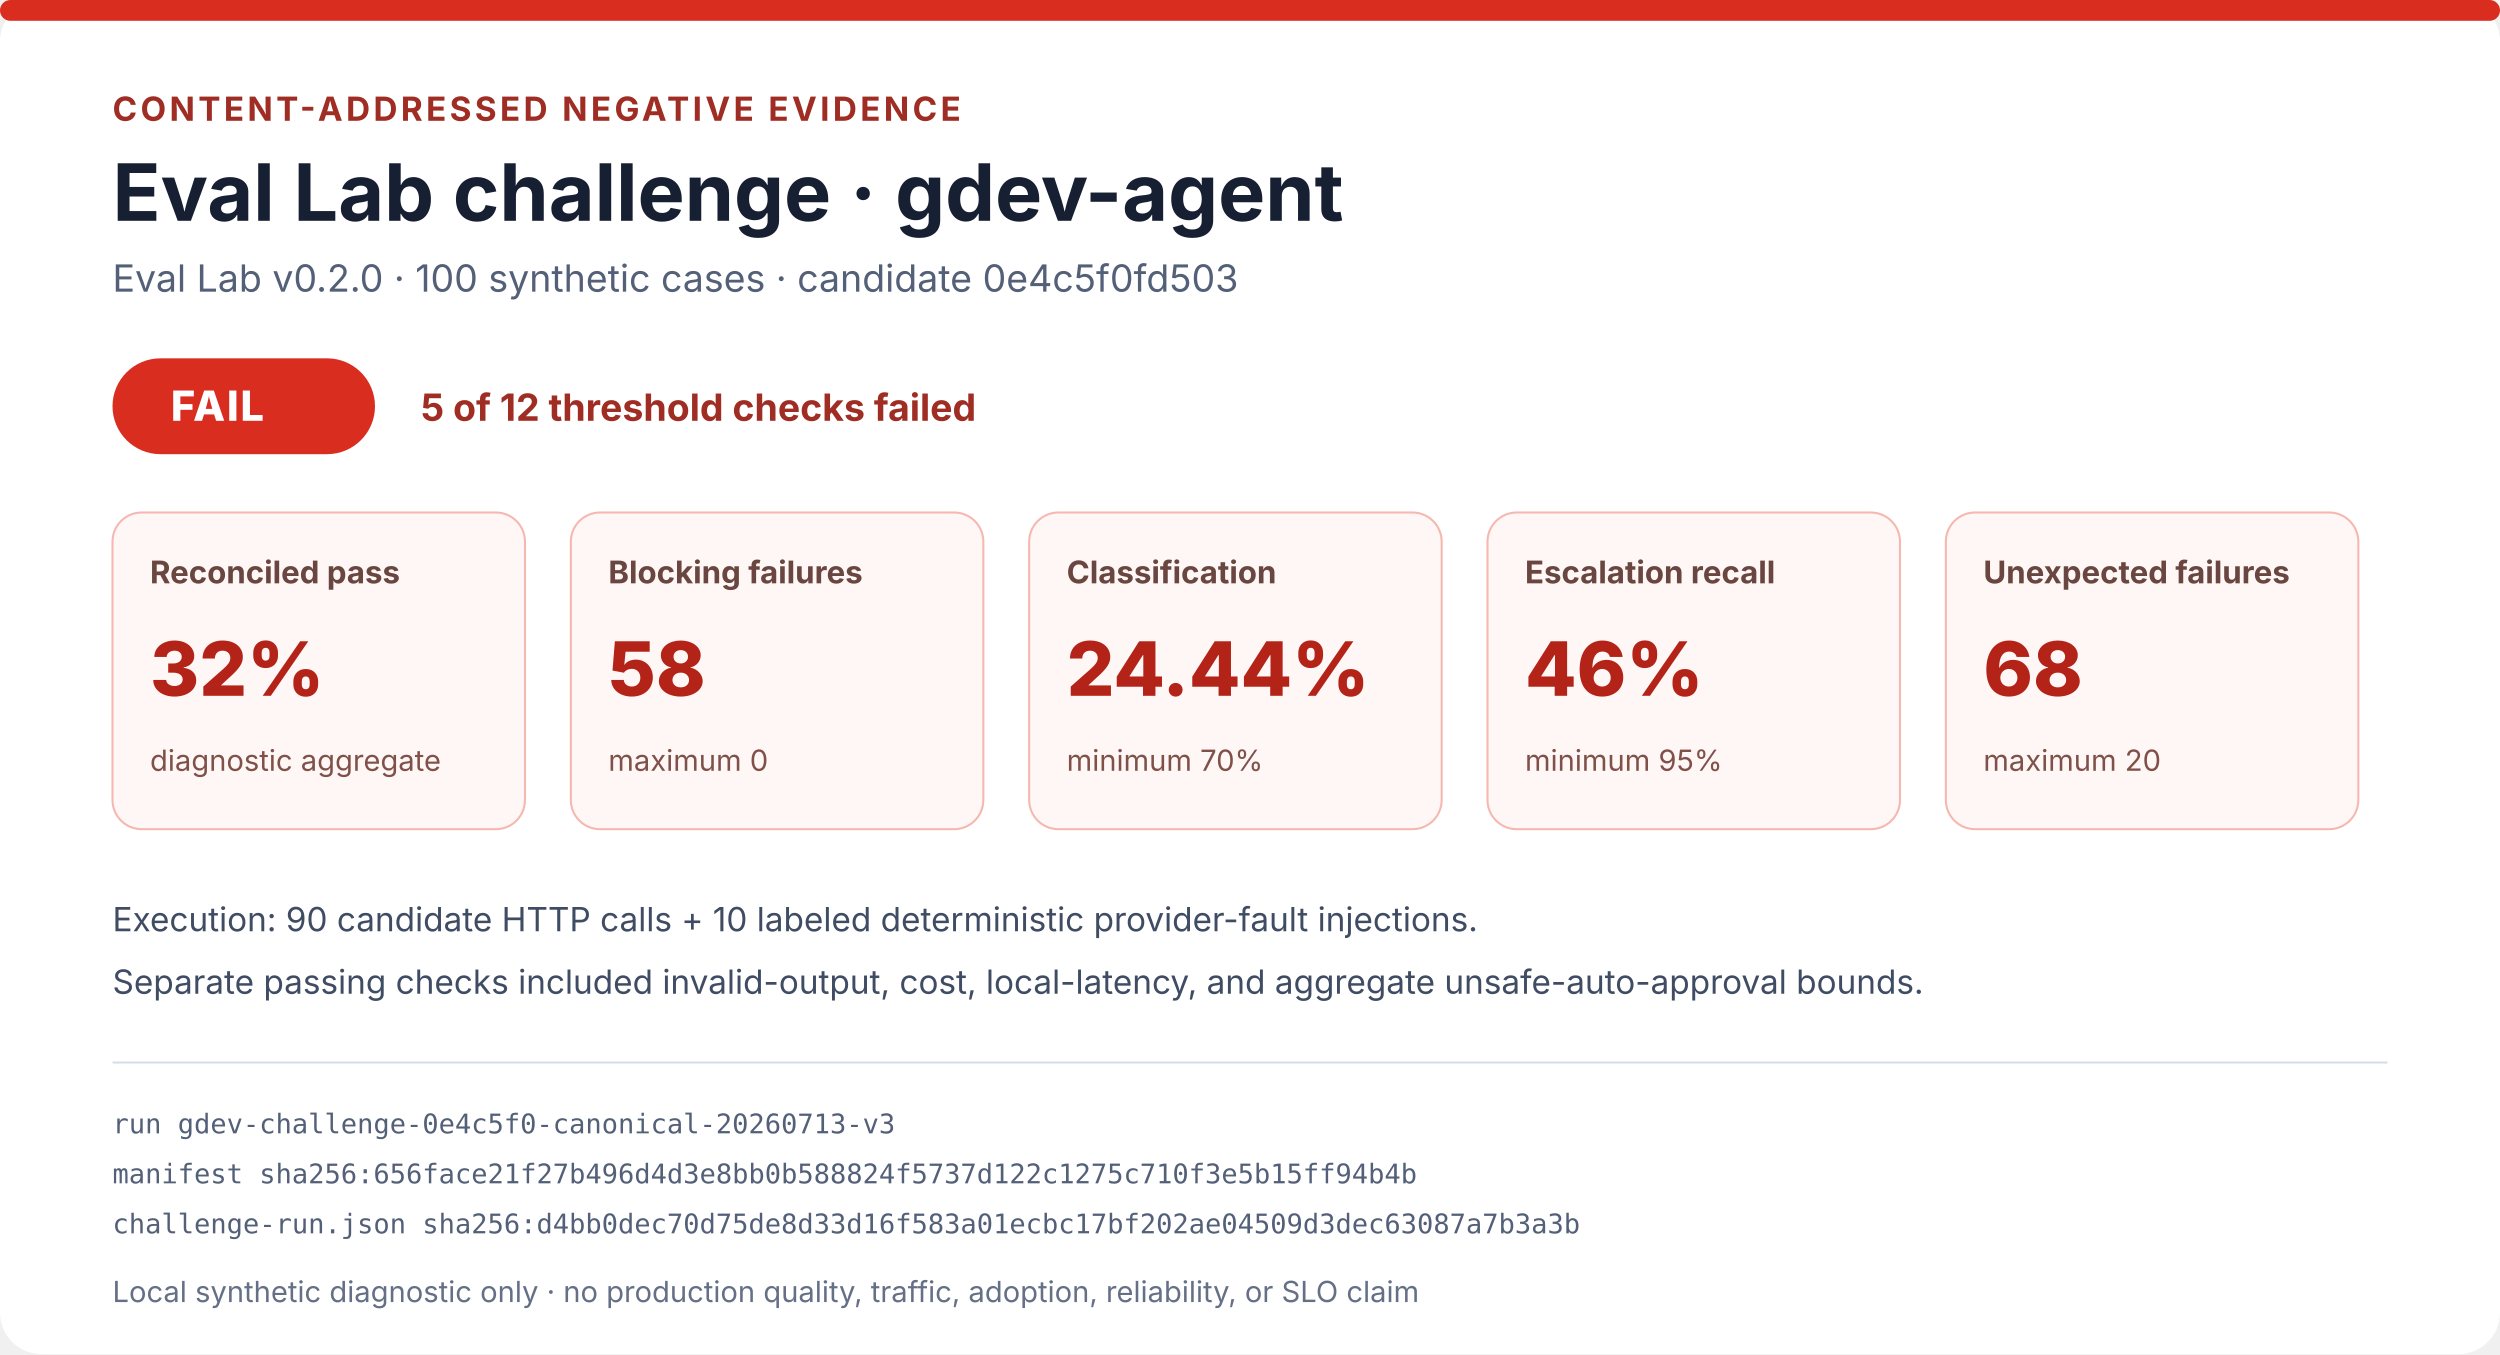
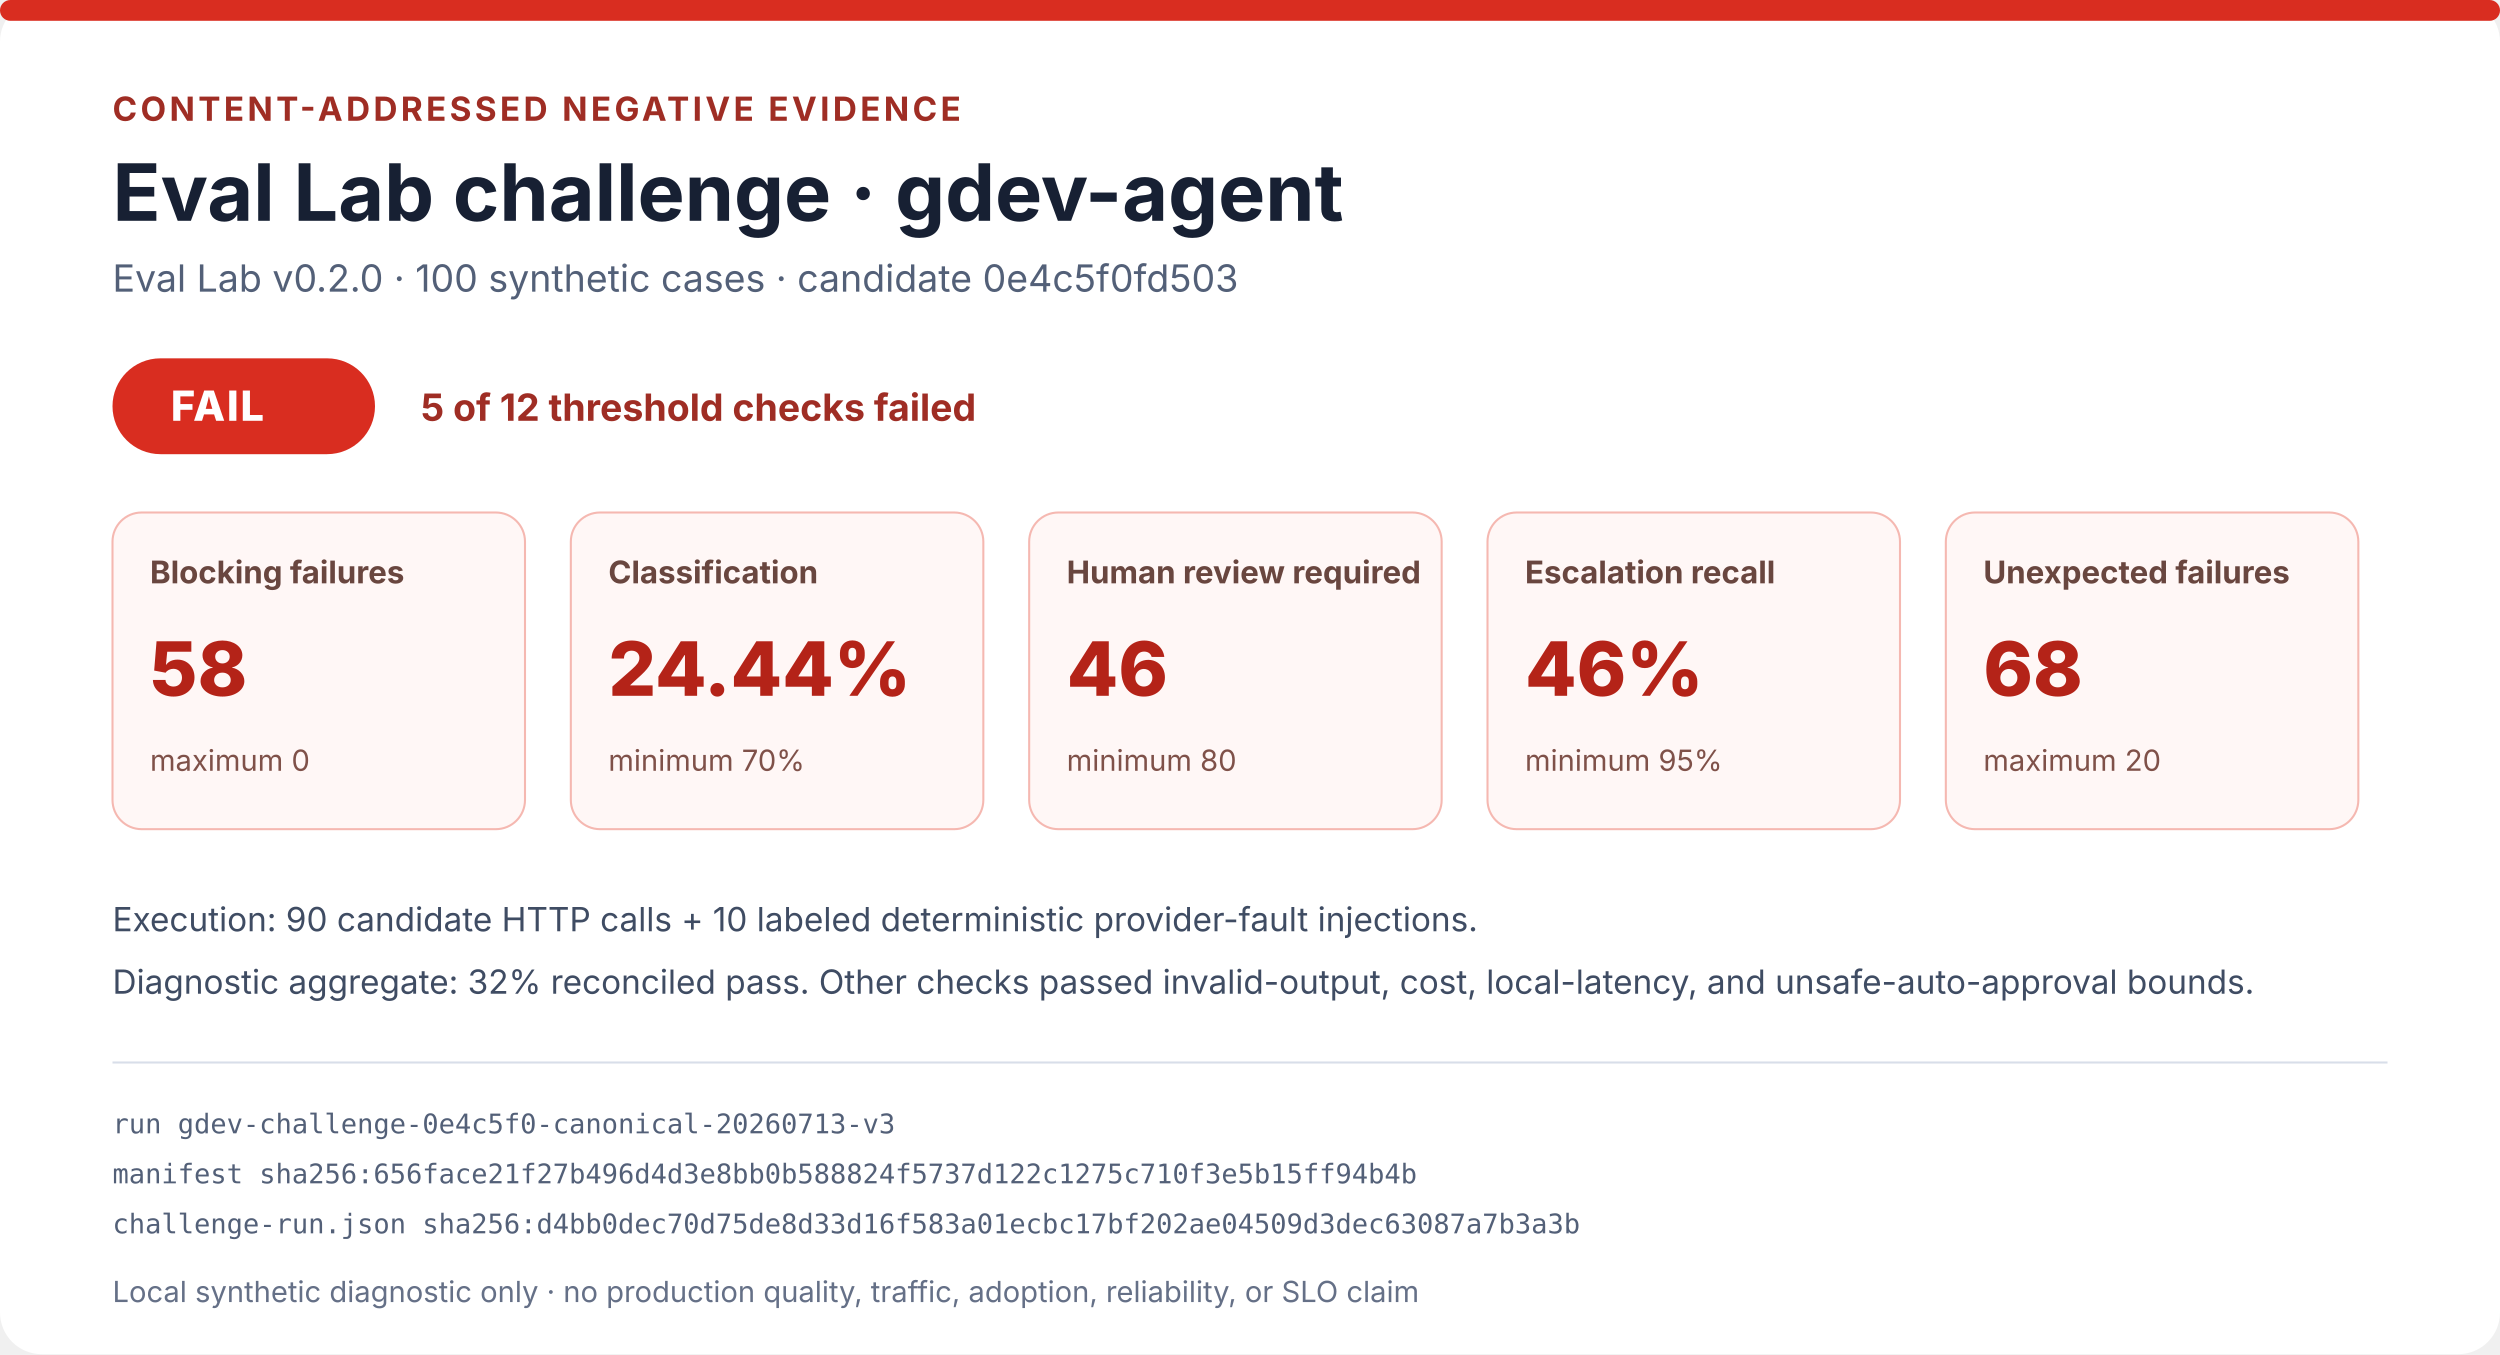
<svg xmlns="http://www.w3.org/2000/svg" width="1200" height="650" viewBox="0 0 1200 650" role="img" aria-labelledby="title description">
  <style>
    text { font-family: Inter, ui-sans-serif, -apple-system, BlinkMacSystemFont, "Segoe UI", sans-serif; fill: #172033; }
    .eyebrow { font-size: 16px; font-weight: 700; letter-spacing: 1.6px; fill: #9f2d24; }
    .headline { font-size: 38px; font-weight: 750; }
    .subhead { font-size: 18px; fill: #536078; }
    .gate { font-size: 20px; font-weight: 800; fill: #ffffff; letter-spacing: 0.8px; }
    .gate-note { font-size: 18px; font-weight: 650; fill: #9f2d24; }
    .card-label { font-size: 15px; font-weight: 650; fill: #69463f; }
    .card-value { font-size: 36px; font-weight: 800; fill: #b42318; }
    .card-limit { font-size: 14px; fill: #7f5149; }
    .detail { font-size: 16px; fill: #3f4c63; }
    .mono { font-family: ui-monospace, SFMono-Regular, Menlo, Consolas, monospace; font-size: 13px; fill: #536078; }
    .limit { font-size: 14px; fill: #657087; }
  </style>
  <rect width="1200" height="650" rx="20" fill="#ffffff" />
  <rect width="1200" height="10" rx="5" fill="#d92d20" />
  <text x="54" y="58" class="eyebrow">CONTENT-ADDRESSED NEGATIVE EVIDENCE</text>
  <text x="54" y="106" class="headline">Eval Lab challenge · gdev-agent</text>
  <text x="54" y="140" class="subhead">Eval Lab v0.2.0 · 100 synthetic cases · candidate 0e4c5f0fd503</text>
  <rect x="54" y="172" width="126" height="46" rx="23" fill="#d92d20" />
  <text x="82" y="202" class="gate">FAIL</text>
  <text x="202" y="202" class="gate-note">5 of 12 threshold checks failed</text>
  <g transform="translate(54 246)">
    <rect width="198" height="152" rx="14" fill="#fff7f6" stroke="#f5b8b1" />
-     <text x="18" y="34" class="card-label">Reconciled pass</text>
-     <text x="18" y="88" class="card-value">32%</text>
-     <text x="18" y="124" class="card-limit">diagnostic aggregate</text>
-   </g>
-   <g transform="translate(274 246)">
-     <rect width="198" height="152" rx="14" fill="#fff7f6" stroke="#f5b8b1" />
    <text x="18" y="34" class="card-label">Blocking failures</text>
    <text x="18" y="88" class="card-value">58</text>
    <text x="18" y="124" class="card-limit">maximum 0</text>
  </g>
-   <g transform="translate(494 246)">
+   <g transform="translate(274 246)">
    <rect width="198" height="152" rx="14" fill="#fff7f6" stroke="#f5b8b1" />
    <text x="18" y="34" class="card-label">Classification</text>
    <text x="18" y="88" class="card-value">24.44%</text>
    <text x="18" y="124" class="card-limit">minimum 70%</text>
+   </g>
+   <g transform="translate(494 246)">
+     <rect width="198" height="152" rx="14" fill="#fff7f6" stroke="#f5b8b1" />
+     <text x="18" y="34" class="card-label">Human review required</text>
+     <text x="18" y="88" class="card-value">46</text>
+     <text x="18" y="124" class="card-limit">minimum 80</text>
  </g>
  <g transform="translate(714 246)">
    <rect width="198" height="152" rx="14" fill="#fff7f6" stroke="#f5b8b1" />
    <text x="18" y="34" class="card-label">Escalation recall</text>
    <text x="18" y="88" class="card-value">46%</text>
    <text x="18" y="124" class="card-limit">minimum 95%</text>
  </g>
  <g transform="translate(934 246)">
    <rect width="198" height="152" rx="14" fill="#fff7f6" stroke="#f5b8b1" />
    <text x="18" y="34" class="card-label">Unexpected failures</text>
    <text x="18" y="88" class="card-value">68</text>
    <text x="18" y="124" class="card-limit">maximum 20</text>
  </g>
  <text x="54" y="447" class="detail">Execution: 90 candidate HTTP calls + 10 labeled deterministic provider-fault injections.</text>
-   <text x="54" y="477" class="detail">Separate passing checks included invalid-output, cost, local-latency, and aggregate unsafe-auto-approval bounds.</text>
+   <text x="54" y="477" class="detail">Diagnostic aggregate: 32% reconciled pass. Other checks passed invalid-output, cost, local-latency, and unsafe-auto-approval bounds.</text>
  <line x1="54" y1="510" x2="1146" y2="510" stroke="#d8dee9" />
  <text x="54" y="544" class="mono">run gdev-challenge-0e4c5f0-canonical-20260713-v3</text>
  <text x="54" y="568" class="mono">manifest sha256:656face21f27b496d4d3e8bb0b588824f5737d122c1275c710f3e5b15ff94b4b</text>
  <text x="54" y="592" class="mono">challenge-run.json sha256:d4bb0dec70d75de8d33d16f583a01ecbc17bf202ae04509d3dec63087a7b3a3b</text>
  <text x="54" y="625" class="limit">Local synthetic diagnostic only · no production quality, traffic, adoption, reliability, or SLO claim</text>
</svg>
